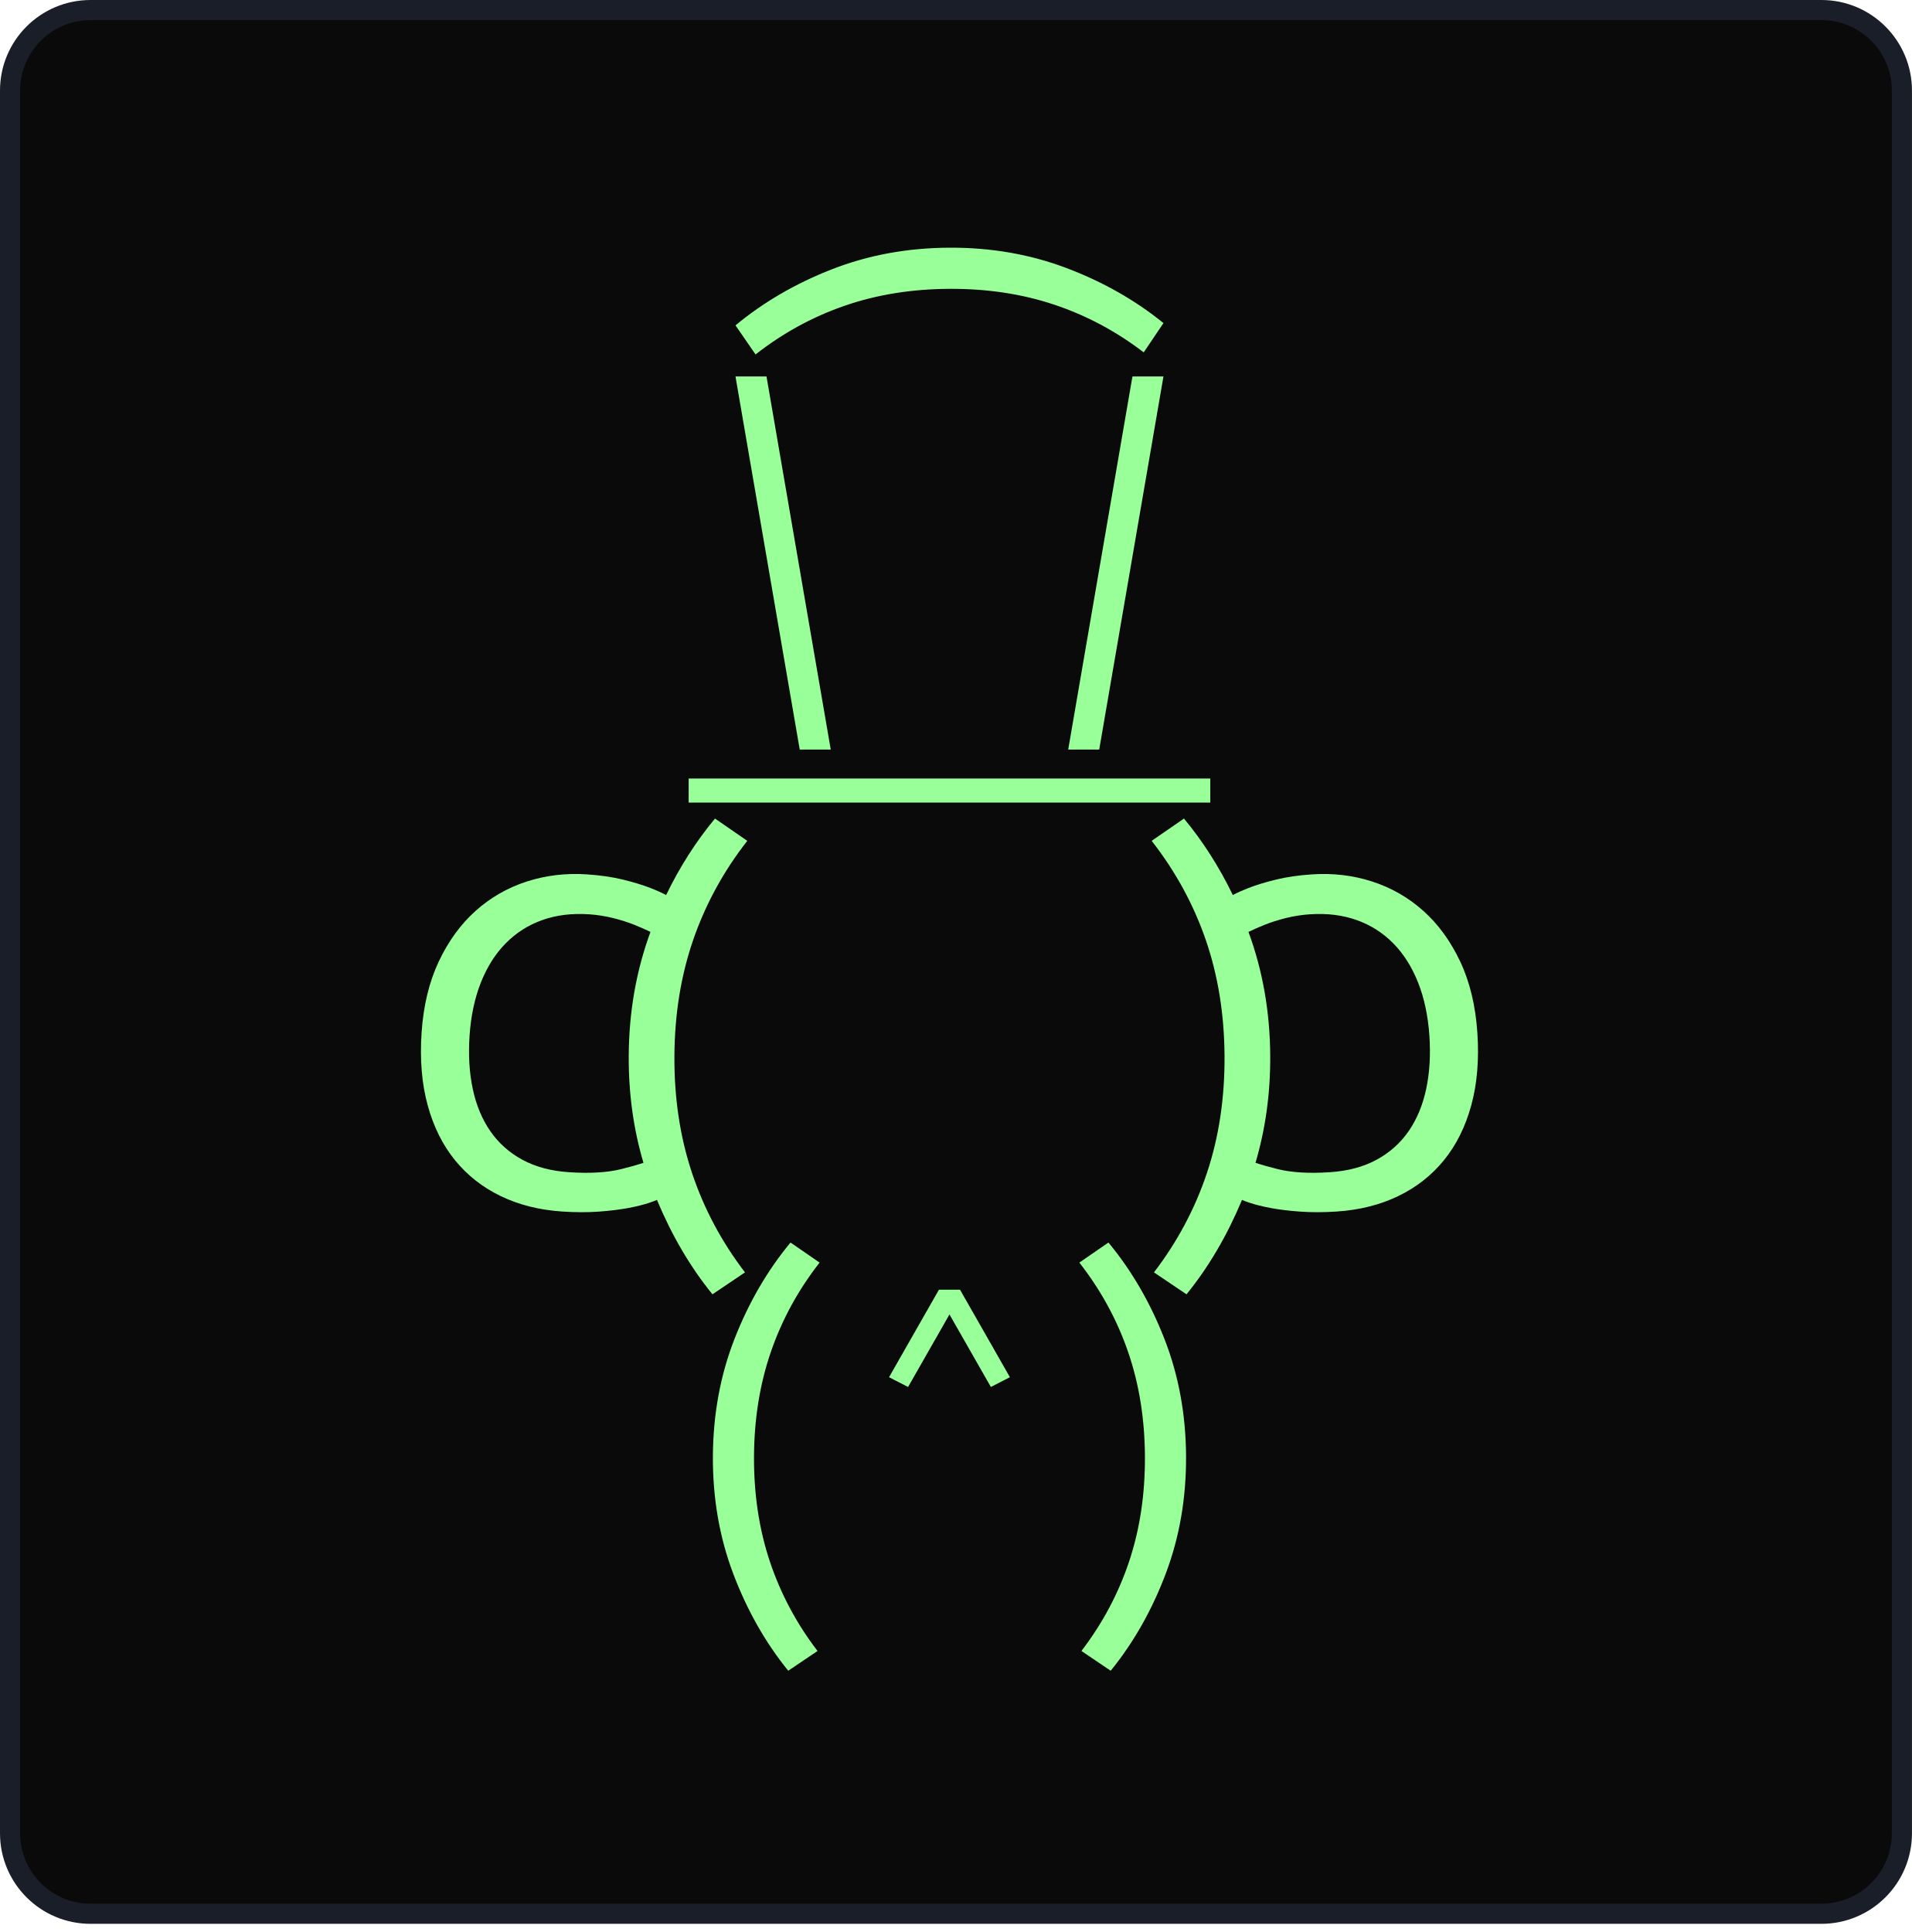
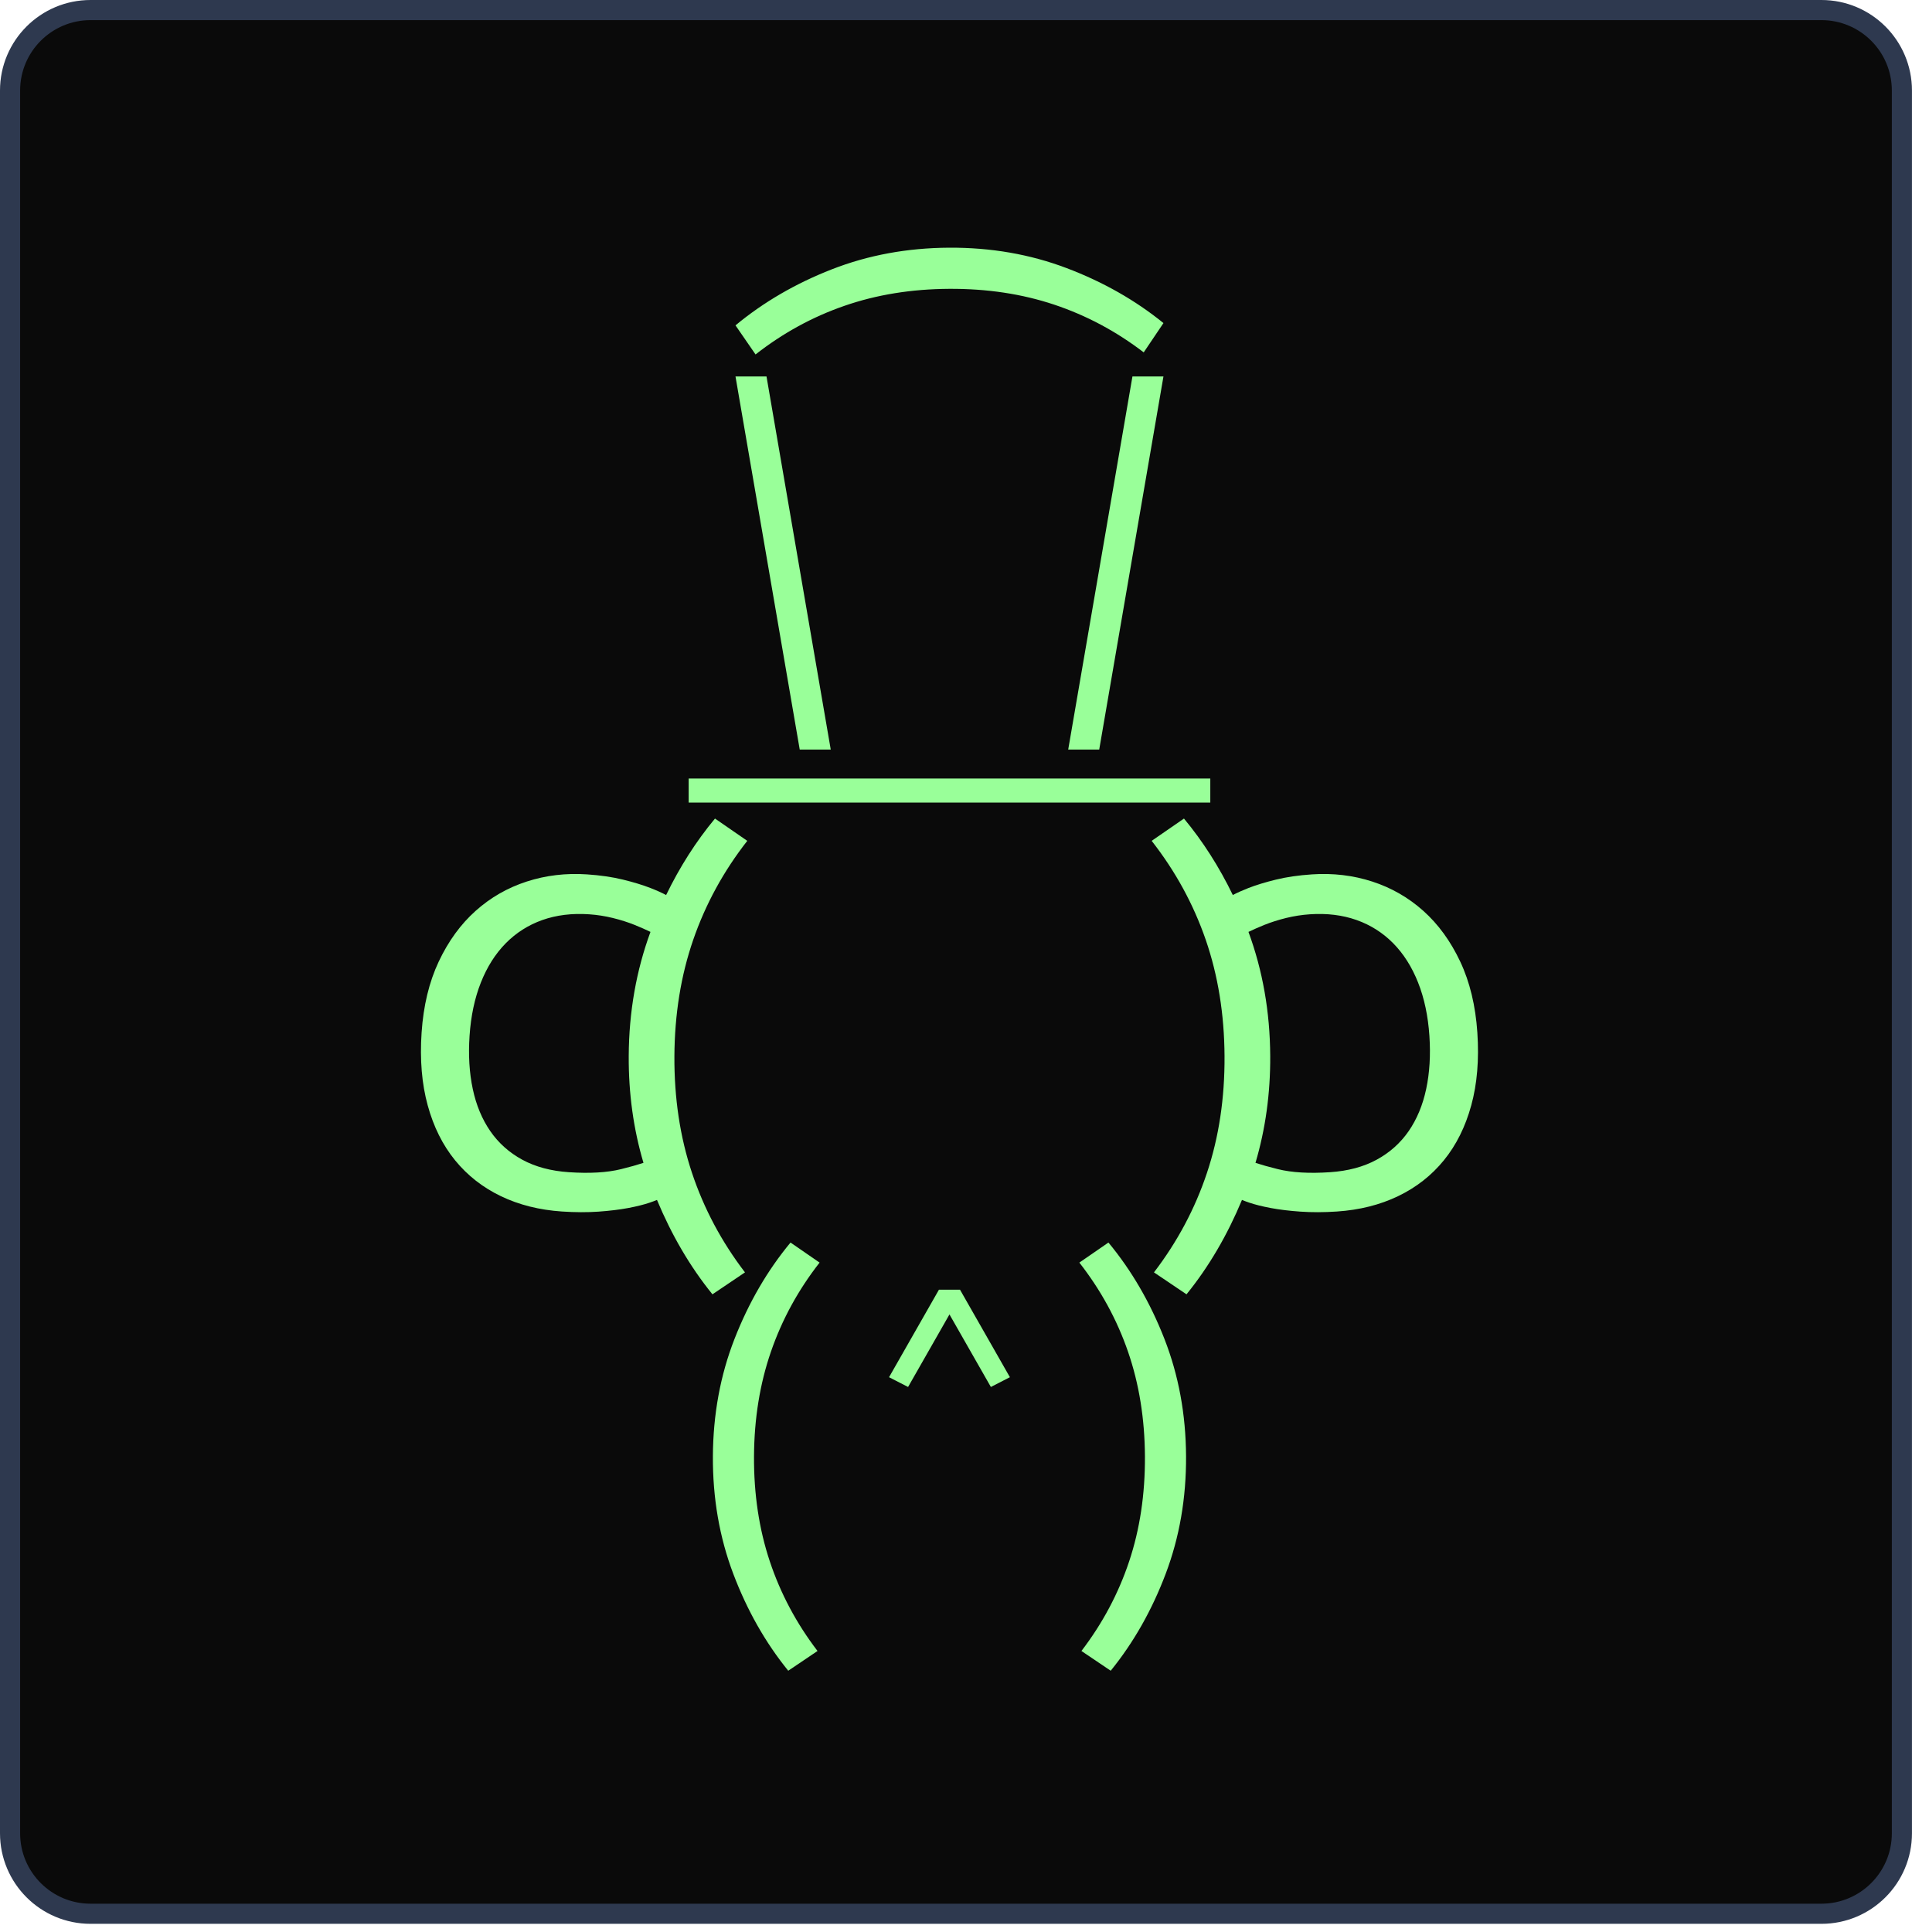
<svg xmlns="http://www.w3.org/2000/svg" width="190px" height="192px" viewBox="0 0 190 192" version="1.1">
  <g id="Symbols" stroke="none" stroke-width="1" fill="none" fill-rule="evenodd">
    <g id="Group-8">
      <g id="Avatar/Base">
        <path d="" id="Path-2" stroke="#979797" stroke-width="1" />
-         <rect id="Rectangle" stroke="#191E28" stroke-width="2" fill="#0A0A0A" fill-rule="evenodd" x="1" y="1" width="188" height="189.188" rx="8" />
+         <rect id="Rectangle" stroke="#2e394f" stroke-width="2" fill="#0A0A0A" fill-rule="evenodd" x="1" y="1" width="188" height="189.188" rx="8" />
      </g>
      <g id="Avatar/ProductOwner" transform="translate(15, 7)" fill="#99FF99">
        <path d="M58.089,30.413 L61.171,30.413 L67.555,67.493 L64.473,67.493 L58.089,30.413 Z M94.233,67.493 L91.151,67.493 L97.535,30.413 L100.617,30.413 L94.233,67.493 Z M68.931,23.387 C65.744,24.487 62.795,26.1 60.082,28.226 L58.089,25.334 C60.861,23.034 64.05,21.177 67.66,19.766 C71.27,18.355 75.154,17.638 79.313,17.615 C83.472,17.593 87.364,18.268 90.989,19.642 C94.612,21.014 97.822,22.837 100.618,25.107 L98.656,28.019 C95.92,25.924 92.953,24.342 89.756,23.274 C86.557,22.207 83.084,21.684 79.335,21.704 C75.585,21.724 72.118,22.284 68.931,23.387 Z M53.435,72.762 L53.435,70.366 L105.272,70.366 L105.272,72.762 L53.435,72.762 Z M46.714,109.189 C47.604,108.971 48.336,108.762 48.944,108.563 C47.953,105.216 47.459,101.677 47.479,97.942 C47.502,93.556 48.229,89.448 49.64,85.611 C49.163,85.381 48.636,85.147 48.043,84.908 C47.393,84.649 46.681,84.421 45.904,84.23 C45.127,84.038 44.337,83.916 43.535,83.861 C41.838,83.747 40.292,83.938 38.895,84.432 C37.498,84.928 36.284,85.699 35.254,86.746 C34.223,87.792 33.4,89.094 32.784,90.649 C32.168,92.205 31.794,93.97 31.661,95.945 C31.533,97.86 31.639,99.618 31.981,101.222 C32.321,102.826 32.902,104.221 33.721,105.409 C34.54,106.595 35.6,107.542 36.9,108.25 C38.201,108.958 39.745,109.372 41.534,109.492 C43.601,109.631 45.327,109.531 46.714,109.189 Z M52.018,97.966 C51.997,102.135 52.578,105.997 53.763,109.552 C54.948,113.108 56.704,116.406 59.032,119.448 L55.799,121.628 C53.561,118.871 51.739,115.73 50.287,112.248 C50.087,112.332 49.844,112.422 49.557,112.519 C48.988,112.713 48.278,112.891 47.431,113.051 C46.583,113.21 45.599,113.331 44.479,113.411 C43.358,113.49 42.149,113.486 40.853,113.399 C38.601,113.248 36.575,112.739 34.775,111.874 C32.974,111.009 31.457,109.821 30.226,108.313 C28.995,106.805 28.086,104.982 27.503,102.851 C26.917,100.719 26.714,98.31 26.895,95.625 C27.076,92.94 27.645,90.582 28.602,88.553 C29.559,86.525 30.78,84.848 32.264,83.521 C33.746,82.195 35.439,81.224 37.339,80.608 C39.24,79.991 41.239,79.754 43.337,79.895 C44.662,79.984 45.852,80.157 46.904,80.414 C47.956,80.671 48.866,80.949 49.637,81.248 C50.252,81.488 50.769,81.721 51.196,81.947 C52.546,79.161 54.161,76.624 56.051,74.347 L59.26,76.562 C56.901,79.578 55.11,82.858 53.887,86.4 C52.664,89.943 52.042,93.799 52.018,97.966 Z M59.929,137.741 C59.909,141.492 60.432,144.968 61.499,148.168 C62.566,151.367 64.147,154.336 66.241,157.073 L63.33,159.036 C61.061,156.239 59.24,153.028 57.868,149.402 C56.495,145.775 55.821,141.881 55.843,137.719 C55.866,133.558 56.581,129.671 57.992,126.059 C59.402,122.447 61.259,119.255 63.558,116.482 L66.446,118.476 C64.323,121.19 62.71,124.142 61.611,127.331 C60.509,130.519 59.949,133.989 59.929,137.741 Z M80.401,121.17 L85.358,129.865 L83.467,130.836 L79.353,123.626 L75.239,130.836 L73.348,129.865 L78.306,121.17 L80.401,121.17 Z M109.762,108.563 C110.37,108.762 111.103,108.971 111.992,109.189 C113.379,109.531 115.105,109.631 117.172,109.492 C118.961,109.372 120.506,108.958 121.806,108.25 C123.106,107.543 124.166,106.595 124.986,105.409 C125.804,104.221 126.385,102.826 126.726,101.222 C127.068,99.618 127.174,97.86 127.046,95.945 C126.913,93.971 126.539,92.206 125.923,90.649 C125.306,89.094 124.484,87.792 123.453,86.746 C122.422,85.699 121.209,84.928 119.811,84.432 C118.415,83.938 116.868,83.747 115.172,83.861 C114.37,83.916 113.58,84.038 112.802,84.229 C112.025,84.422 111.313,84.649 110.663,84.908 C110.071,85.147 109.543,85.381 109.066,85.611 C110.478,89.448 111.204,93.556 111.227,97.942 C111.247,101.677 110.753,105.216 109.762,108.563 Z M104.943,109.552 C106.129,105.997 106.71,102.135 106.687,97.966 C106.665,93.799 106.042,89.944 104.82,86.4 C103.597,82.858 101.805,79.577 99.446,76.562 L102.656,74.347 C104.545,76.624 106.161,79.161 107.51,81.947 C107.938,81.721 108.455,81.488 109.069,81.248 C109.84,80.949 110.751,80.671 111.803,80.413 C112.854,80.157 114.044,79.984 115.37,79.895 C117.468,79.754 119.467,79.991 121.367,80.608 C123.268,81.224 124.959,82.196 126.443,83.522 C127.926,84.848 129.147,86.525 130.104,88.553 C131.062,90.582 131.631,92.94 131.811,95.625 C131.991,98.31 131.79,100.719 131.204,102.851 C130.62,104.983 129.711,106.804 128.48,108.314 C127.25,109.821 125.733,111.009 123.931,111.874 C122.131,112.739 120.104,113.248 117.853,113.399 C116.557,113.486 115.349,113.489 114.228,113.41 C113.107,113.331 112.123,113.21 111.276,113.051 C110.428,112.891 109.719,112.713 109.148,112.519 C108.863,112.422 108.619,112.332 108.42,112.248 C106.967,115.731 105.145,118.871 102.909,121.628 L99.674,119.448 C102.002,116.406 103.759,113.108 104.943,109.552 Z M97.096,127.33 C95.996,124.142 94.383,121.191 92.26,118.476 L95.15,116.482 C97.448,119.255 99.304,122.447 100.714,126.058 C102.125,129.671 102.841,133.558 102.863,137.719 C102.885,141.881 102.211,145.775 100.839,149.402 C99.467,153.028 97.646,156.239 95.376,159.035 L92.466,157.073 C94.561,154.336 96.141,151.368 97.208,148.168 C98.275,144.968 98.797,141.492 98.777,137.74 C98.757,133.989 98.197,130.519 97.096,127.33 Z" id="Combined-Shape" />
      </g>
    </g>
  </g>
</svg>
